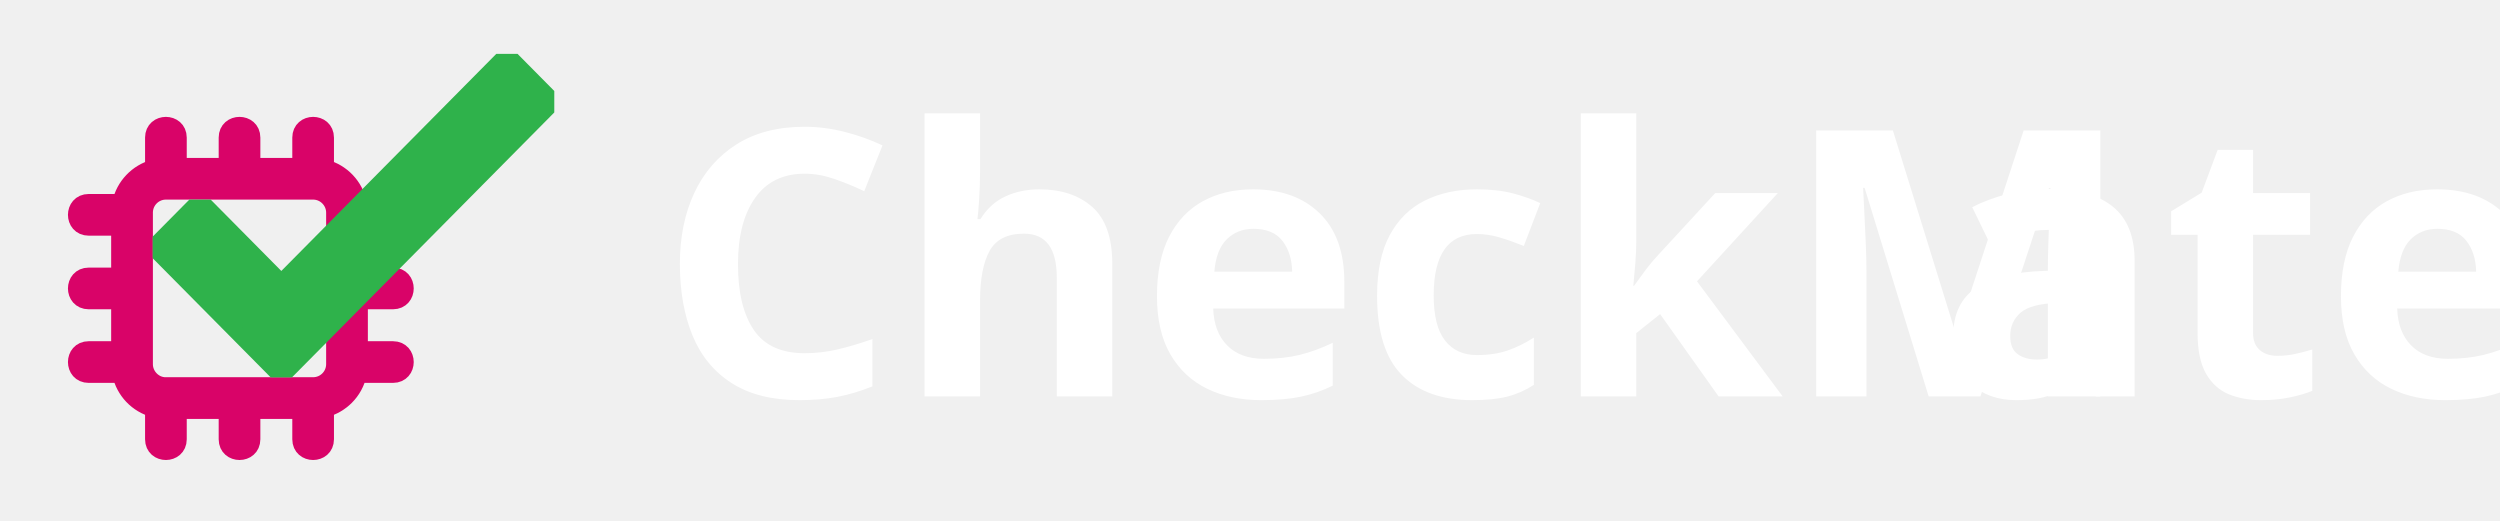
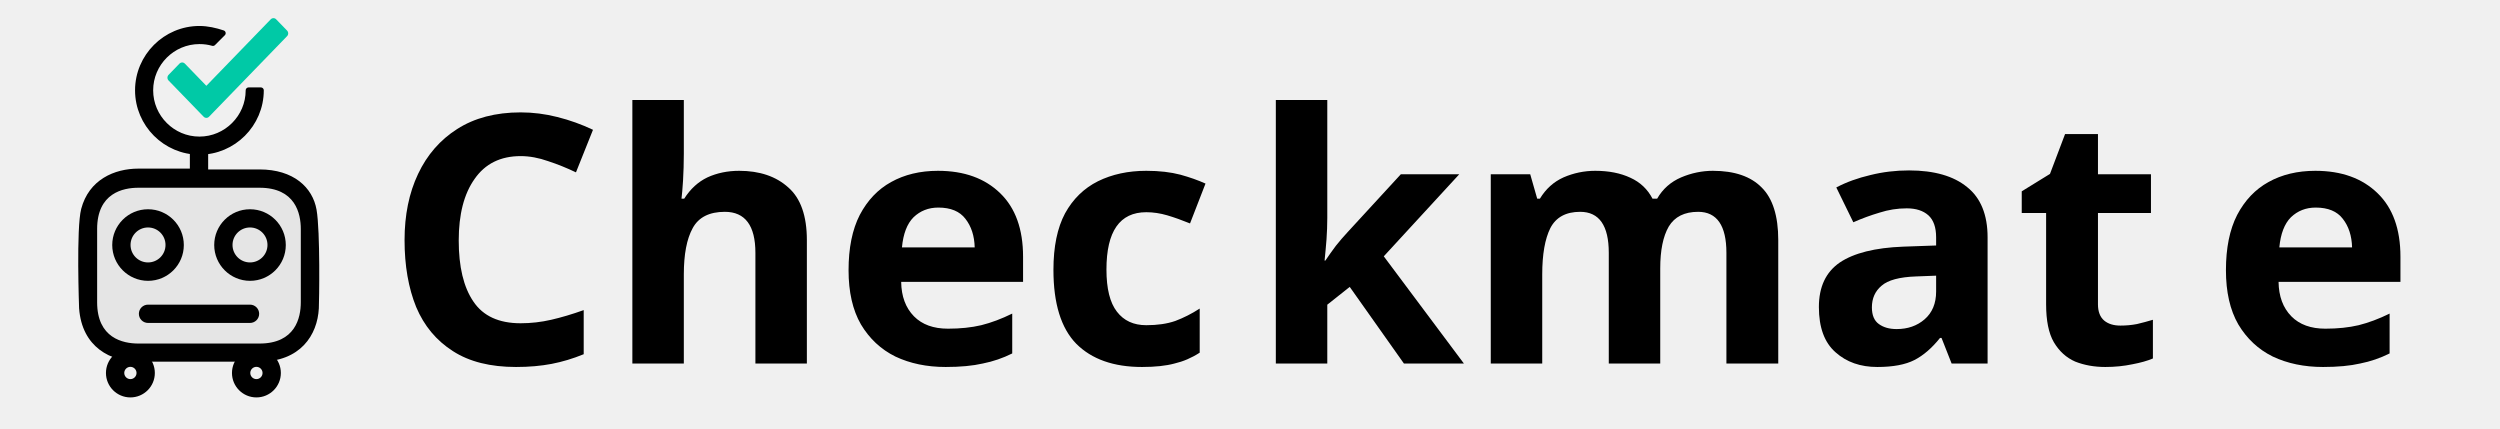
- <svg xmlns="http://www.w3.org/2000/svg" width="100%" height="100%" viewBox="0 0 4475 931" version="1.1" xml:space="preserve" fill-rule="evenodd" clip-rule="evenodd" stroke-miterlimit="2">
-   <g transform="matrix(1,0,0,1,-2402,-990)">
-     <g id="Light-logo" transform="matrix(1.07435,0,0,1,-179.623,-0.423849)">
-       <rect x="2402.96" y="990.424" width="4164.68" height="930.566" fill="none" />
-       <g transform="matrix(0.940148,0,0,1.01005,1809.55,-573.093)">
+ <svg xmlns="http://www.w3.org/2000/svg" width="100%" height="100%" viewBox="0 0 2686 460" version="1.1" xml:space="preserve" fill-rule="evenodd" clip-rule="evenodd" stroke-linecap="round" stroke-linejoin="round" stroke-miterlimit="2">
+   <g transform="matrix(1,0,0,1,-5618.97,-598.053)">
+     <g id="B-W-logo" transform="matrix(1.02312,0,0,1,5233.72,-78.5607)">
+       <rect x="376.544" y="676.614" width="2624.7" height="459.01" fill="none" />
+       <g>
+         <text x="27.248" y="12.384" font-family="'Futura-Bold', 'Futura', sans-serif" font-weight="700" font-size="14px" transform="matrix(26.0048,0,0,26.606,71.7173,737.703)">Chec<tspan x="62.15px 71.922px" y="12.384px 12.384px">km</tspan>at<tspan x="100.986" y="12.384">e</tspan>
+         </text>
+       </g>
+       <g>
        <g>
-           <path d="M38.01,27.08L47.57,27.08L47.57,21.47C47.57,18.6 51.93,18.6 51.93,21.47L51.93,27.08L61.49,27.08L61.49,21.47C61.49,18.6 65.85,18.6 65.85,21.47L65.85,27.36C68.98,28.18 71.41,30.73 72.07,33.9L78.78,33.9C81.65,33.9 81.65,38.26 78.78,38.26L72.26,38.26L72.26,47.82L78.78,47.82C81.65,47.82 81.65,52.18 78.78,52.18L72.26,52.18L72.26,61.74L78.78,61.74C81.65,61.74 81.65,66.1 78.78,66.1L72.07,66.1C71.72,67.76 70.89,69.24 69.74,70.39C68.68,71.45 67.34,72.24 65.85,72.63L65.85,78.53C65.85,81.4 61.49,81.4 61.49,78.53L61.49,72.91L51.93,72.91L51.93,78.53C51.93,81.4 47.57,81.4 47.57,78.53L47.57,72.91L38.01,72.91L38.01,78.53C38.01,81.4 33.65,81.4 33.65,78.53L33.65,72.63C30.52,71.81 28.1,69.27 27.43,66.1L21.22,66.1C18.35,66.1 18.35,61.74 21.22,61.74L27.24,61.74L27.24,52.18L21.22,52.18C18.35,52.18 18.35,47.82 21.22,47.82L27.24,47.82L27.24,38.26L21.22,38.26C18.35,38.26 18.35,33.9 21.22,33.9L27.43,33.9C28.1,30.74 30.53,28.19 33.65,27.36L33.65,21.47C33.65,18.6 38.01,18.6 38.01,21.47L38.01,27.08ZM35.77,31.44C33.47,31.47 31.61,33.36 31.61,35.66L31.61,64.33C31.61,66.6 33.49,68.55 35.77,68.55L63.61,68.55C64.77,68.55 65.83,68.13 66.65,67.31C67.41,66.55 67.89,65.49 67.89,64.33L67.89,35.66C67.89,33.37 66.02,31.47 63.73,31.44L35.77,31.44Z" fill="rgb(217,3,104)" fill-rule="nonzero" stroke="rgb(217,3,104)" stroke-width="3.52px" transform="matrix(9.37187,0,0,9.37187,589.41,1590.54)" />
+           <path d="M5727.41,203.131L5716.13,249.79L5710.35,312.528L5723.59,350.953L5741.25,377.424L5796.38,379.26L5861.7,382.582L5893.66,378.787L5927.35,369.322L5937.08,360.917L5944.43,341.096L5947.54,324.889L5947.09,307.909L5947.87,281.59L5947.06,252.972L5949.78,219.742L5921.82,198.508L5897.41,190.275L5854.62,188.219L5796.15,189.141L5727.41,203.131Z" fill="rgb(229,229,229)" transform="matrix(1.20159,0,0,1.22937,313.354,775.511) matrix(0.813422,0,0,0.813422,-4518.01,-80.4451)" />
        </g>
-         <g id="check-circle-outline">
-           <path d="M150.45,206.55L114.75,242.25L229.5,357L484.5,102L448.8,66.3L229.5,285.6L150.45,206.55Z" fill="none" fill-rule="nonzero" stroke="rgb(47,178,75)" stroke-width="29.27px" stroke-linejoin="bevel" stroke-miterlimit="1" transform="matrix(1.82305,0,0,1.84102,711.358,1540.44)" />
-           <path d="M150.45,206.55L114.75,242.25L229.5,357L484.5,102L448.8,66.3L229.5,285.6L150.45,206.55Z" fill="rgb(47,178,75)" fill-rule="nonzero" transform="matrix(1.82305,0,0,1.84102,711.358,1540.44)" />
+         <path d="M181.956,102.43C164.681,102.43 150.676,116.435 150.676,133.71C150.72,150.967 164.699,164.946 181.956,164.99C199.231,164.99 213.236,150.985 213.236,133.71C213.236,116.435 199.231,102.43 181.956,102.43ZM181.956,148.91C173.517,148.91 166.676,142.069 166.676,133.63C166.676,125.191 173.517,118.35 181.956,118.35C190.395,118.35 197.236,125.191 197.236,133.63C197.236,142.069 190.395,148.91 181.956,148.91Z" fill-rule="nonzero" transform="matrix(1.20159,0,0,1.22937,313.354,775.511)" />
+         <path d="M271.076,102.43C253.801,102.43 239.796,116.435 239.796,133.71C239.84,150.967 253.819,164.946 271.076,164.99C288.352,164.99 302.356,150.985 302.356,133.71C302.356,116.435 288.351,102.43 271.076,102.43ZM271.076,148.91C262.637,148.91 255.796,142.069 255.796,133.63C255.796,125.191 262.637,118.35 271.076,118.35C279.515,118.35 286.356,125.191 286.356,133.63C286.356,142.069 279.515,148.91 271.076,148.91Z" fill-rule="nonzero" transform="matrix(1.20159,0,0,1.22937,313.354,775.511)" />
+         <path d="M331.236,188.99C331.516,183.597 332.58,121.965 329.236,102.83C325.838,83.387 309.156,67.63 279.396,67.63L234.516,67.63L234.516,50.91C232.262,48.168 221.681,48.383 218.516,50.91L218.516,66.91L173.556,66.91C152.516,66.91 130.276,76.59 123.556,102.11C119.12,118.957 121.716,188.99 121.716,188.99C124.196,223.23 149.636,235.63 173.556,235.63L279.396,235.63C315.076,235.63 330.017,212.47 331.236,188.99ZM315.476,183.71C315.476,197.23 310.756,219.79 279.396,219.79L173.556,219.79C160.036,219.79 137.476,215.07 137.476,183.71L137.476,119.71C137.476,88.27 160.116,83.63 173.556,83.63L279.396,83.63C310.836,83.63 315.476,106.27 315.476,119.71L315.476,183.71Z" fill-rule="nonzero" transform="matrix(1.20159,0,0,1.22937,313.354,775.511)" />
+         <path d="M271.076,185.79L181.956,185.79C177.538,185.79 173.956,189.372 173.956,193.79C173.956,198.208 177.538,201.79 181.956,201.79L271.076,201.79C275.494,201.79 279.076,198.208 279.076,193.79C279.076,189.372 275.494,185.79 271.076,185.79Z" fill-rule="nonzero" transform="matrix(1.20159,0,0,1.22937,313.354,775.511)" />
+         <g>
+           <path d="M138.516,390.19C126.719,390.19 117.156,399.753 117.156,411.55C117.156,423.347 126.719,432.91 138.516,432.91C150.313,432.91 159.876,423.347 159.876,411.55C159.876,399.753 150.313,390.19 138.516,390.19ZM138.516,416.91C135.556,416.91 133.156,414.51 133.156,411.55C133.156,408.59 135.556,406.19 138.516,406.19C141.476,406.19 143.876,408.59 143.876,411.55C143.876,414.51 141.476,416.91 138.516,416.91Z" fill-rule="nonzero" transform="matrix(1.20159,0,0,1.22937,313.354,775.511) matrix(1,0,0,1,28.0308,-166.036)" />
+         </g>
+         <g>
+           <path d="M138.516,390.19C126.719,390.19 117.156,399.753 117.156,411.55C117.156,423.347 126.719,432.91 138.516,432.91C150.313,432.91 159.876,423.347 159.876,411.55C159.876,399.753 150.313,390.19 138.516,390.19ZM138.516,416.91C135.556,416.91 133.156,414.51 133.156,411.55C133.156,408.59 135.556,406.19 138.516,406.19C141.476,406.19 143.876,408.59 143.876,411.55C143.876,414.51 141.476,416.91 138.516,416.91Z" fill-rule="nonzero" transform="matrix(1.20159,0,0,1.22937,313.354,775.511) matrix(1,0,0,1,138.163,-166.036)" />
        </g>
      </g>
-       <g>
-         <text x="3614.44" y="1505.8" font-family="'Cabin-Bold', 'Cabin', sans-serif" font-weight="700" font-size="666.667px" fill="white" transform="matrix(0.930796,0,0,1,135.417,194.207)">CheckM<tspan x="5904.44px 6231.11px 6460.44px" y="1505.8px 1505.8px 1505.8px">ate</tspan>
-         </text>
+       <g id="check-circle-outline">
+         <path d="M459,255C459,367.2 367.2,459 255,459C142.8,459 51,367.2 51,255C51,142.8 142.8,51 255,51C275.4,51 293.25,53.55 311.1,58.65L351.901,17.85C321.3,7.65 288.15,0 255,0C114.75,0 0,114.75 0,255C0,395.25 114.75,510 255,510C395.25,510 510,395.25 510,255L459,255Z" fill-rule="nonzero" stroke="black" stroke-width="24.14px" transform="matrix(0.253087,0,0,0.258939,521.422,707.641)" />
+       </g>
+       <g id="check-circle-outline1">
+         <path d="M150.45,206.55L114.75,242.25L229.5,357L484.5,102L448.8,66.3L229.5,285.6L150.45,206.55Z" fill="none" fill-rule="nonzero" stroke="rgb(0,201,166)" stroke-width="24.94px" stroke-miterlimit="1" transform="matrix(0.321323,0,0,0.339441,519.494,677.843)" />
+         <path d="M150.45,206.55L114.75,242.25L229.5,357L484.5,102L448.8,66.3L229.5,285.6L150.45,206.55Z" fill="rgb(0,201,166)" fill-rule="nonzero" transform="matrix(0.321323,0,0,0.339441,519.494,677.843)" />
      </g>
    </g>
  </g>
</svg>
